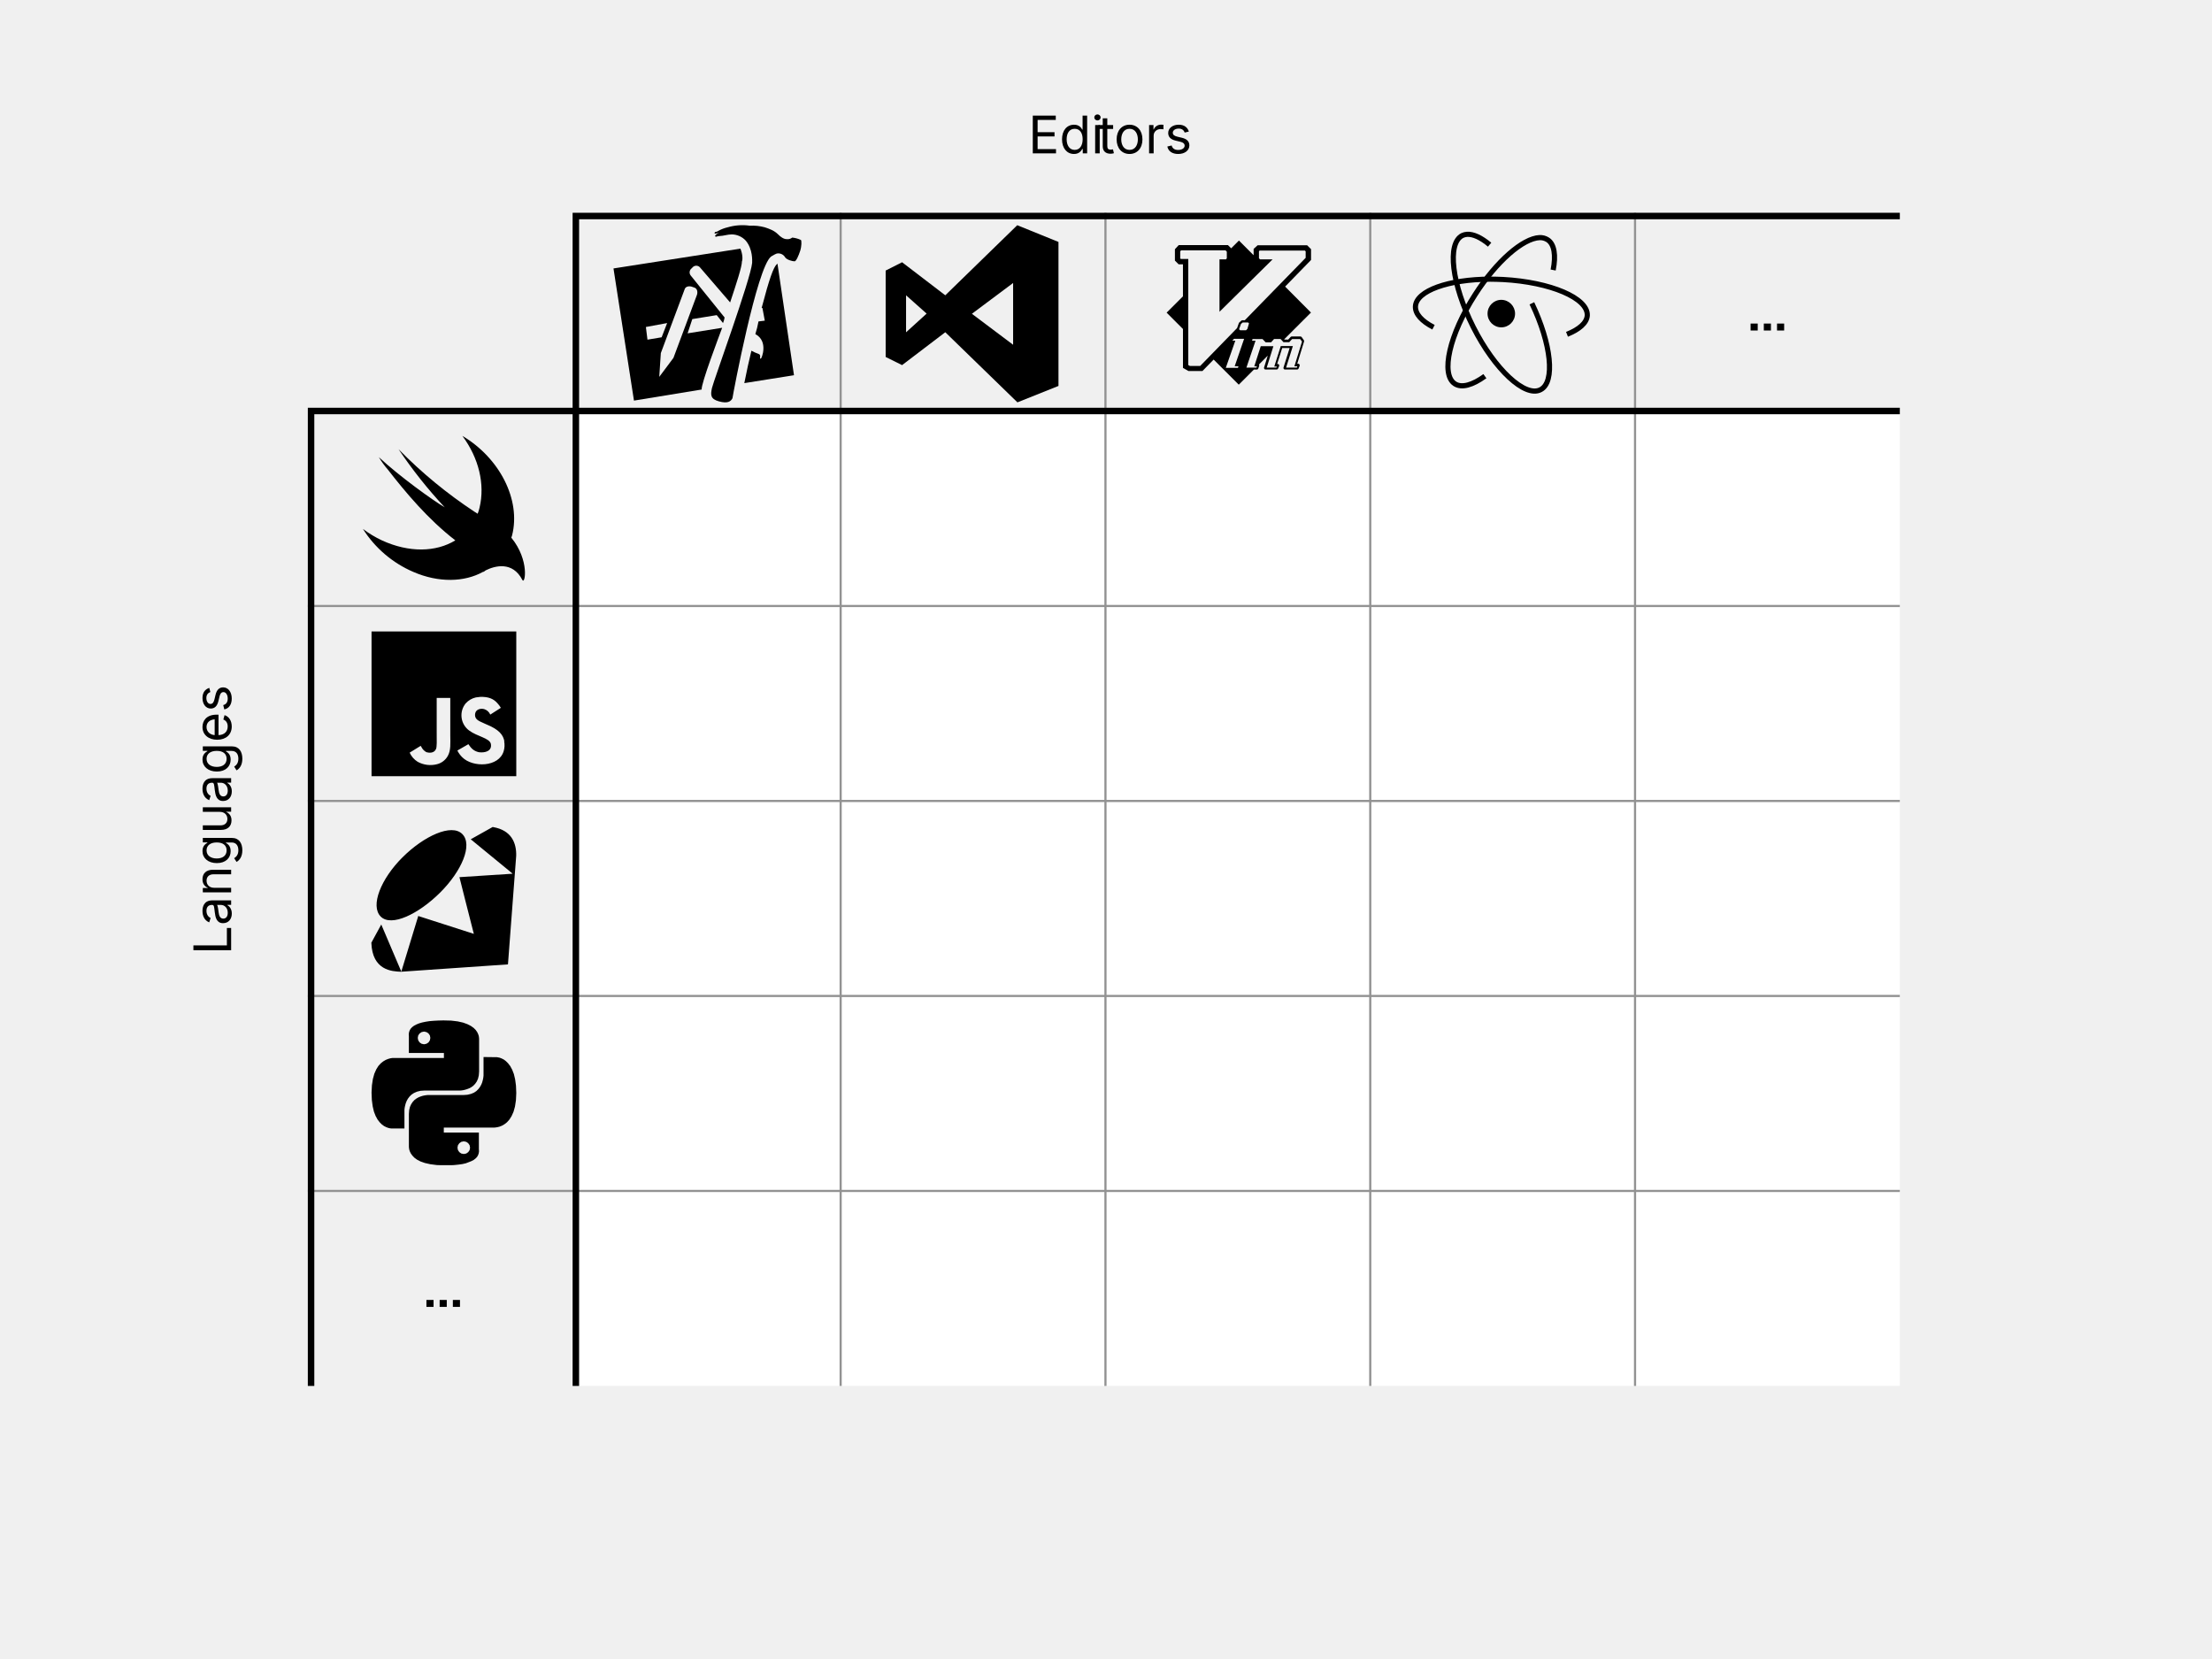
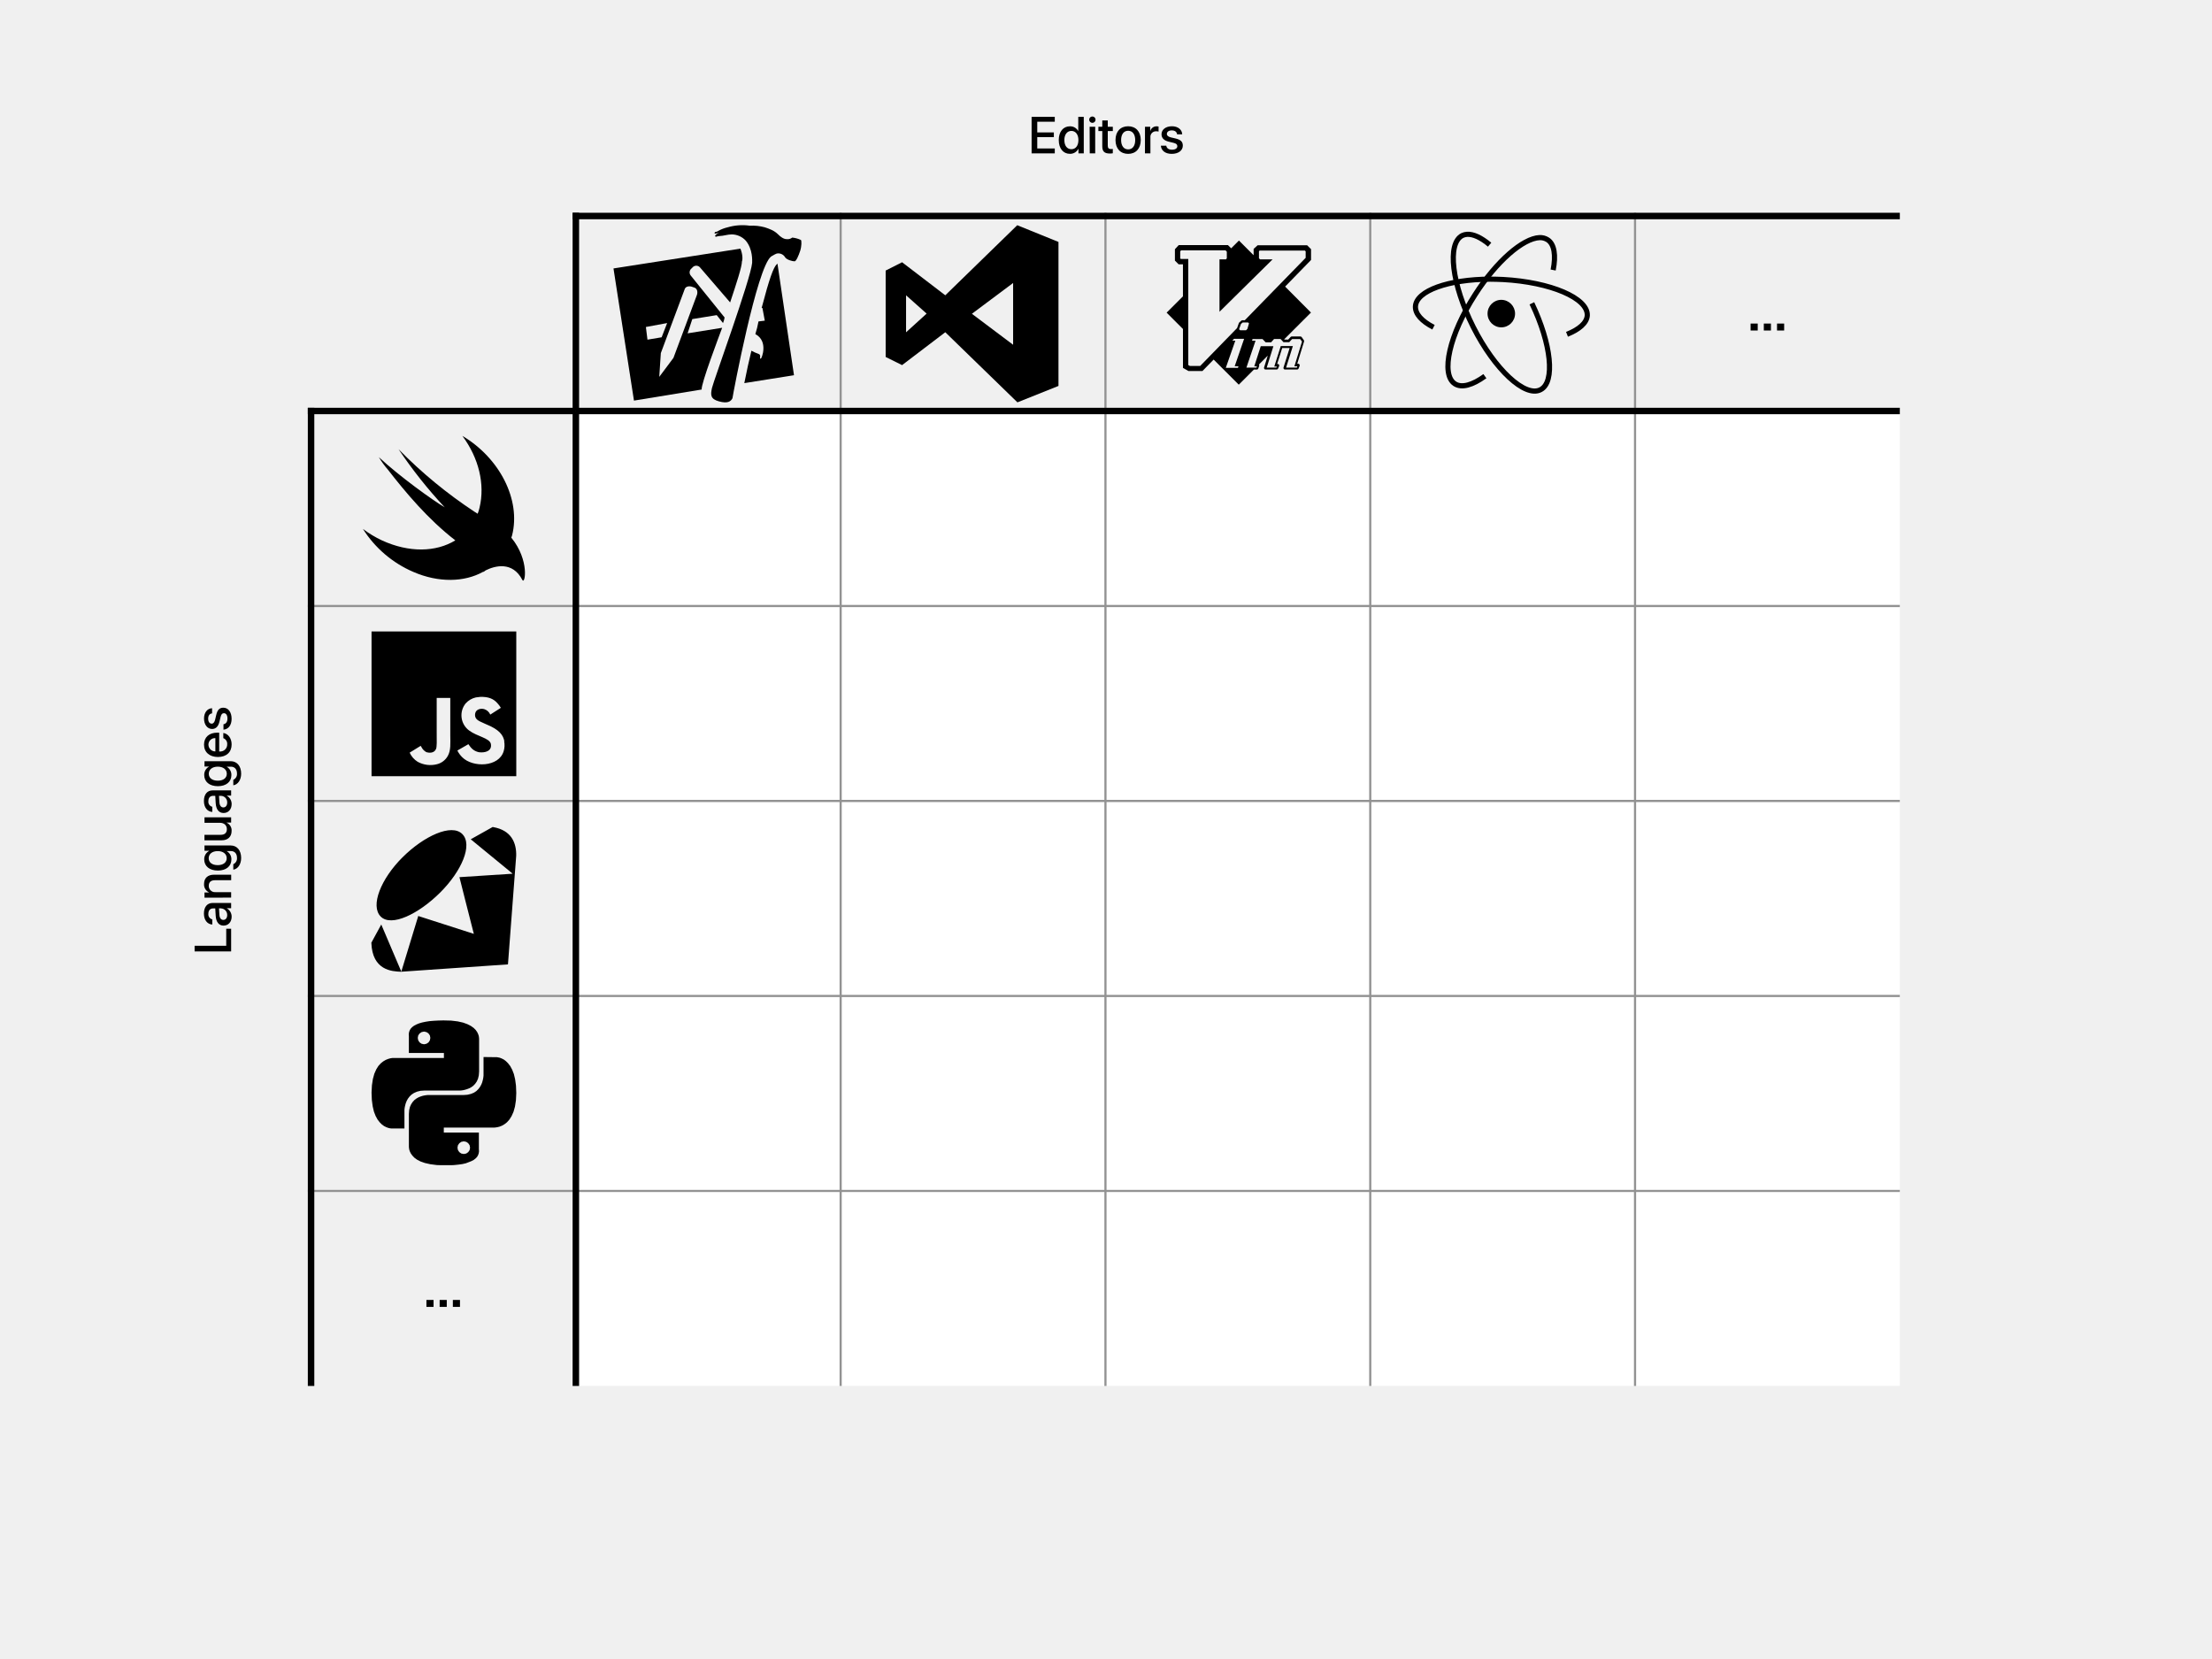
- <svg xmlns="http://www.w3.org/2000/svg" data-name="Layer 1" viewBox="0 0 1024 768" width="1024" height="768">
+ <svg xmlns="http://www.w3.org/2000/svg" id="a0ca7748-65ab-4595-9333-d1041d9bc42b" data-name="Layer 1" viewBox="0 0 1024 768">
  <defs>
-     <clipPath id="a">
-       <path fill="none" d="M879.49 188.76V98.5H265.08v1.5H144v88.76h-1.5v452.83h736.99V188.76z" />
-     </clipPath>
-     <clipPath id="b">
-       <path fill="none" d="M266.58 100h122.58v90.26H266.58z" />
-     </clipPath>
-     <clipPath id="c">
-       <path fill="none" d="M284 104.26h87v82h-87z" />
-     </clipPath>
-     <clipPath id="d">
-       <path fill="none" d="M284 104.26h87v82h-87z" />
-     </clipPath>
-     <clipPath id="e">
-       <path fill="none" d="M389.16 100h122.58v90.26H389.16z" />
-     </clipPath>
-     <clipPath id="f">
-       <path fill="none" d="M410 104.26h80v82h-80z" />
-     </clipPath>
-     <clipPath id="g">
-       <path fill="none" d="M511.75 100h122.58v90.26H511.75z" />
-     </clipPath>
-     <clipPath id="h">
-       <path fill="none" d="M540 111.26h67v67h-67z" />
-     </clipPath>
-     <clipPath id="i">
-       <path fill="none" d="M634.33 100h122.58v90.26H634.33z" />
-     </clipPath>
-     <clipPath id="j">
-       <path fill="none" d="M654 107.26h82v75h-82z" />
-     </clipPath>
-     <clipPath id="k">
-       <path fill="none" d="M144 190.26h122.58v90.26H144z" />
-     </clipPath>
-     <clipPath id="l">
-       <path fill="none" d="M168 201.79h75v67h-75z" />
-     </clipPath>
-     <clipPath id="m">
-       <path fill="none" d="M168 201.79h75v67h-75z" />
-     </clipPath>
-     <clipPath id="n">
-       <path fill="none" d="M0 0h1024v768H0z" />
-     </clipPath>
-     <clipPath id="o">
-       <path fill="none" d="M144 280.53h122.58v90.26H144z" />
-     </clipPath>
-     <clipPath id="p">
-       <path fill="none" d="M172 292.32h67v67h-67z" />
-     </clipPath>
-     <clipPath id="q">
-       <path fill="none" d="M144 370.79h122.58v90.26H144z" />
-     </clipPath>
-     <clipPath id="r">
-       <path fill="none" d="M172 382.85h67v67h-67z" />
-     </clipPath>
-     <clipPath id="s">
-       <path fill="none" d="M144 461.06h122.58v90.26H144z" />
-     </clipPath>
-     <clipPath id="t">
-       <path fill="none" d="M172 472.38h67v67h-67z" />
-     </clipPath>
-     <clipPath id="u">
-       <path fill="none" d="M757.41 101.5h122.08v87.26H757.41z" />
-     </clipPath>
-     <clipPath id="v">
-       <path fill="none" d="M145.5 551.82h119.58v89.76H145.5z" />
+     <clipPath id="eeb32e27-fe86-4a51-a32f-608553994a08">
+       <polygon points="879.49 188.76 879.49 98.5 265.08 98.5 265.08 100 144 100 144 188.76 142.5 188.76 142.5 641.59 879.49 641.59 879.49 188.76" style="fill:none" />
+     </clipPath>
+     <clipPath id="387f6457-d09d-47a6-9645-5dc15a1e68fd">
+       <rect x="266.58" y="100" width="122.58" height="90.26" style="fill:none" />
+     </clipPath>
+     <clipPath id="ca38b4db-fb15-4cf3-84e4-2b9742c94271">
+       <rect x="284" y="104.26" width="87" height="82" style="fill:none" />
+     </clipPath>
+     <clipPath id="d5d38844-7c0f-44cd-96f2-b4471b23dadd">
+       <rect x="284" y="104.26" width="87" height="82" style="fill:none" />
+     </clipPath>
+     <clipPath id="a3cde3ec-6f3a-4328-854a-59af21a136ad">
+       <rect x="389.16" y="100" width="122.58" height="90.26" style="fill:none" />
+     </clipPath>
+     <clipPath id="37b5d1c2-3fa7-41c4-994d-ae77ea4f1df7">
+       <rect x="410" y="104.26" width="80" height="82" style="fill:none" />
+     </clipPath>
+     <clipPath id="ae8e312e-5ccc-447b-800f-5101fc6899fd">
+       <rect x="511.75" y="100" width="122.58" height="90.26" style="fill:none" />
+     </clipPath>
+     <clipPath id="5ecf4c34-864a-44c7-b999-79a79959855f">
+       <rect x="540" y="111.26" width="67" height="67" style="fill:none" />
+     </clipPath>
+     <clipPath id="75a2a886-68bf-4f08-92b3-25bf796d926f">
+       <rect x="634.33" y="100" width="122.58" height="90.26" style="fill:none" />
+     </clipPath>
+     <clipPath id="dcec91d6-1055-4de7-8ad5-02df7313454b">
+       <rect x="654" y="107.26" width="82" height="75" style="fill:none" />
+     </clipPath>
+     <clipPath id="75a02128-125a-46ab-85da-385035ea8165">
+       <rect x="144" y="190.26" width="122.58" height="90.26" style="fill:none" />
+     </clipPath>
+     <clipPath id="c5e18cbc-295d-4a6d-a194-62723da7a990">
+       <rect x="168" y="201.79" width="75" height="67" style="fill:none" />
+     </clipPath>
+     <clipPath id="2c77f874-f536-4a98-9120-95eacca431aa">
+       <rect x="168" y="201.79" width="75" height="67" style="fill:none" />
+     </clipPath>
+     <clipPath id="f0828738-c2f6-44fd-9ae9-84de819c1083">
+       <rect width="1024" height="768" style="fill:none" />
+     </clipPath>
+     <clipPath id="09ef82b2-bc86-4275-a424-7dc2391fa553">
+       <rect x="144" y="280.53" width="122.58" height="90.26" style="fill:none" />
+     </clipPath>
+     <clipPath id="2f95c291-004e-40cc-bd87-1e57515cc431">
+       <rect x="172" y="292.32" width="67" height="67" style="fill:none" />
+     </clipPath>
+     <clipPath id="dc6fac7d-bccc-4471-a943-148ccbf743d2">
+       <rect x="144" y="370.79" width="122.58" height="90.26" style="fill:none" />
+     </clipPath>
+     <clipPath id="b31612eb-8786-47ad-a65f-de6af30d5cf7">
+       <rect x="172" y="382.85" width="67" height="67" style="fill:none" />
+     </clipPath>
+     <clipPath id="36e9c847-82e7-42c3-ad40-64c8a16e0905">
+       <rect x="144" y="461.06" width="122.58" height="90.26" style="fill:none" />
+     </clipPath>
+     <clipPath id="7db2485c-1e98-4def-8d36-4321704a282d">
+       <rect x="172" y="472.38" width="67" height="67" style="fill:none" />
+     </clipPath>
+     <clipPath id="ab9bd594-59c8-4fcb-8528-285daacadf39">
+       <rect x="757.41" y="101.5" width="122.08" height="87.26" style="fill:none" />
+     </clipPath>
+     <clipPath id="48a50826-4028-44f9-9e1d-b93b646b846b">
+       <rect x="145.5" y="551.82" width="119.58" height="89.76" style="fill:none" />
    </clipPath>
  </defs>
-   <g clip-path="url(#d)">
-     <path d="M356.91 118.77c1.46-.73 2.19-1.46 3.28-1.46a3.62 3.62 0 0 1 3.28 1.83c.73 1.1 3.28 1.83 4.37 1.83.73 0 1.83-2.57 2.56-4.76s.73-4.77.36-5.13a12.73 12.73 0 0 0-4-1.1 3.49 3.49 0 0 1-2.55.73c-1.46 0-2.92-1.1-4-2.2-1.82-1.83-4-2.56-6.2-3.29a22.11 22.11 0 0 0-6.92-.74 24.25 24.25 0 0 0-10.21.74 17.52 17.52 0 0 0-4 1.46 3.83 3.83 0 0 1-1.82.73c-.37.37-.37.74 0 .74a15.72 15.72 0 0 0 1.82-.37s-1.82.73-1.82 1.47a.35.35 0 0 0 .36.36 7.45 7.45 0 0 1 1.82-.36c1.46 0 3.65-.74 5.47-.74a8.9 8.9 0 0 1 6.56 2.93c3.28 4 2.92 9.16 2.92 10.26-.73 7.7-17.86 54.59-18.59 57.89s-.73 5.13 3.28 6.23 5.47 0 6.2-1.47c.36-2.56 11.3-60.45 17.86-65.58" />
-     <path d="M342.69 115.11L284 124.27l9.48 61.18 31.35-5.13c-.37-2.56 8-24.54 9.48-28.58l-16 2.57 2.18-6.6 11.3-1.83 2.92 3.67a11.51 11.51 0 0 0 .73-2.57l-15.67-19.42a2.32 2.32 0 0 1 .36-3.29l.73-.74a2.3 2.3 0 0 1 3.28.37L338 140c2.92-8.79 5.47-16.49 5.47-19.05.37-.73.37-3.3-.73-5.86M299 151.38l9.84-1.83-2.55 6.59-6.56 1.1zm21.14-18.69l1.09.37c1.46.37 1.83 1.83 1.46 3.3l-10.93 29.31-6.57 8.79.73-11 10.94-29.31c.36-1.47 1.82-1.83 3.28-1.47m39.37-10.26c-1.46 1.47-3.28 6.23-6.93 20.16h.37l1.09 5.86-2.91.36a46.38 46.38 0 0 1-1.46 5.87c6.2 3.29 2.91 11.35 2.55 11.35s-.37 0-.37-.36.37-1.47-.72-1.84a21.22 21.22 0 0 1-3.28-1.46c-1.1 4.4-2.19 9.52-3.29 15l23-3.66-7.65-51.66z" />
-   </g>
-   <g clip-path="url(#f)">
-     <path d="M419.44 136.7l9.52 8.48-9.52 8.65zm30.48 8.56L469 131v28.6zm21-41L437.6 136.7l-20-15.3-7.6 3.85v40l7.6 3.77 20-15.22 33.4 32.46 19-7.6V112z" />
-   </g>
-   <g clip-path="url(#h)">
-     <path d="M607 144.73h-.08l-12-12.06 12-12.32v-5l-1.81-1.81h-22.92l-1.85 1.69v2.92l-6.8-6.8v-.08.08l-3.6 3.6-1.5-1.5h-22.76l-1.78 1.93v5.26l1.72 1.72h2v14.83l-7.56 7.55H540h.07l7.56 7.56v18l2.53 1.46h6.49l5.18-5.31 11.63 11.63v.07-.07l7-7h1.35a.74.74 0 0 0 .7-.5l.41-1.19a.73.73 0 0 0-.11-.66l4.08-4.09-1.71 5.48a.75.75 0 0 0 .5.93.83.83 0 0 0 .22 0h5.09a.74.74 0 0 0 .68-.45l.46-1.1a.75.75 0 0 0-.42-1 .76.76 0 0 0-.27 0h-.21l2.34-7.38h3.44l-2.83 9a.75.75 0 0 0 .49.93.78.78 0 0 0 .22 0h5.59a.73.73 0 0 0 .69-.48l.46-1.19a.74.74 0 0 0-.44-.95.8.8 0 0 0-.26-.05h-.4l3.15-10.25a.72.72 0 0 0-.1-.67l-1-1.41a.73.73 0 0 0-.58-.29h-4a.7.7 0 0 0-.53.23l-1.12 1.22h-1.74l-.12-.13 12.41-12.41h.1zm-39.54 25.55l4.41-12.59h-1.4l.83-.85h4.64l-4.37 12.72h1.74l-.22.72zm10.32-21l.42.42-.75 2.57-.63.63h-2.71l-.5-.5.87-2.44.8-.68zm-22.18 20.13h-4.78l-.73-.42v-49.1h-3.45l-.28-.28v-3.28l.4-.43h20.58l.59.6v3.09l-.39.48h-3v24.26l24.58-24.26h-5.82l-.49-.52v-3.25l.34-.31h20.91l.37.37v3l-28.19 28.9H575a.71.71 0 0 0-.34.16l-.95.83a.9.9 0 0 0-.21.31l-.82 2.32zm41.23-11l1.33-1.45h3.72l.86 1.16-3.53 11.46h1.38l-.22.59h-5l3.13-9.95h-5.6l-3 9.46h1.18l-.2.49h-4.48l3.09-9.9h-5.85l-3 9.32h1.21l-.2.58H577l4.23-12.45h-1.63l.25-.76h4.61l1.45 1.51h2.53l1.37-1.55h3l1.36 1.49z" />
-   </g>
-   <g clip-path="url(#j)">
-     <path d="M719 125c1.35-6.78.56-12-2.55-14a6.38 6.38 0 0 0-3.74-1c-7.64.32-19.9 10.85-29.85 26.41-11.86 18.43-16.08 36.86-9.39 41.25 3.18 2.07 8.2.63 13.93-3.52" fill="none" stroke="#000" stroke-miterlimit="10" stroke-width="2.391" />
-     <path d="M725.41 154.76c5.65-2.24 9.15-5.27 9.39-8.7.4-8.06-17-15.48-39-16.67-2-.08-4.06-.16-6-.16-19.19.08-34.15 5.34-34.55 12.6-.16 3.51 2.95 6.86 8.36 9.66" fill="none" stroke="#000" stroke-miterlimit="10" stroke-width="2.391" />
-     <path d="M689.59 113.27c-3.9-3.27-7.57-5-10.51-4.79a6.08 6.08 0 0 0-2.15.56c-7.16 3.67-4.85 22.66 5.09 42.37s24 32.71 31.13 29c6.92-3.51 5-21.22-4-40" fill="none" stroke="#000" stroke-miterlimit="10" stroke-width="2.391" />
-     <path d="M701.37 145.18a6.37 6.37 0 1 1-6.37-6.38 6.4 6.4 0 0 1 6.37 6.38" />
-   </g>
-   <g clip-path="url(#m)">
-     <path d="M236.7 248.93c.17-.35.17-.7.35-1.05 4.21-16.54-5.79-35.89-23-46.09C221.63 212 224.6 224.13 222 235a17.63 17.63 0 0 1-.88 2.82 15.65 15.65 0 0 1-1.4-.88 214.09 214.09 0 0 1-35.22-29 212.29 212.29 0 0 0 21.37 26.91c-5.43-3.17-20.85-14.25-30.49-23.22a40 40 0 0 0 4.21 5.81c8.06 10.37 18.58 23 31.19 32.71-8.93 5.46-21.38 5.8-34 0a50.23 50.23 0 0 1-8.76-5.28 51.79 51.79 0 0 0 23.31 19.88c11.74 5.1 23.66 4.75 32.24 0h.18a3.77 3.77 0 0 0 1.05-.7c4.21-2.11 12.45-4.4 17 4.4 1.23 2.46 3.51-9-5.08-19.53z" />
-   </g>
-   <g clip-path="url(#n)" fill="#fff">
-     <path d="M266.58 190.26h122.58v90.26H266.58zM389.16 190.26h122.58v90.26H389.16zM511.75 190.26h122.58v90.26H511.75zM634.33 190.26h122.58v90.26H634.33z" />
-     <path d="M756.91 190.26h122.58v90.26H756.91z" />
-   </g>
-   <g clip-path="url(#p)">
-     <path d="M172 292.32h67v67h-67zm61.51 51c-.48-3.06-2.48-5.62-8.38-8-2.06-1-4.34-1.63-5-3.18a3.28 3.28 0 0 1-.12-2c.41-1.8 2.55-2.34 4.22-1.84a4.52 4.52 0 0 1 2.73 2.51c2.88-1.89 2.88-1.89 4.9-3.14a11.83 11.83 0 0 0-1.64-2.18c-1.76-2-4.1-3-7.91-2.88l-2 .24a9 9 0 0 0-4.77 2.81 8.74 8.74 0 0 0 1.59 12.48c3.81 2.85 9.38 3.47 10.09 6.16.67 3.26-2.43 4.31-5.49 3.93-2.26-.5-3.52-1.63-4.9-3.73l-5.1 2.94a11.35 11.35 0 0 0 2.25 3.1c4.86 4.9 17 4.65 19.19-2.81a9.48 9.48 0 0 0 .21-4.61zm-25.08-20.22h-6.27v16.2c0 3.44.18 6.6-.38 7.57-.92 1.93-3.3 1.68-4.37 1.34a5.37 5.37 0 0 1-2.32-2.39c-.18-.29-.31-.54-.36-.54l-5.09 3.14a9.79 9.79 0 0 0 3.7 4.23 12.21 12.21 0 0 0 8.95 1.13 7.89 7.89 0 0 0 5.06-3.93c1.42-2.6 1.12-5.79 1.1-9.35v-17.25z" />
-   </g>
-   <g clip-path="url(#n)" fill="#fff">
-     <path d="M266.58 280.53h122.58v90.26H266.58zM389.16 280.53h122.58v90.26H389.16zM511.75 280.53h122.58v90.26H511.75zM634.33 280.53h122.58v90.26H634.33z" />
-     <path d="M756.91 280.53h122.58v90.26H756.91z" />
-   </g>
-   <g clip-path="url(#r)">
-     <path d="M228.27 382.88c8.47 1.47 10.87 7.3 10.69 13.4v-.09l-3.81 50.25-49.54 3.41c-4.12-.17-13.28-.56-13.7-13.45l4.59-8.42 7.87 18.49 1.41 3.3 7.83-25.68h-.09v-.08l25.83 8.3-3.89-15.25-2.77-11 24.63-1.59-1.72-1.44-17.68-14.5 10.22-5.73zM172 436.26zm14.32-39.36c9.94-9.93 22.77-15.79 27.7-10.79s-.29 17.15-10.25 27.07-22.62 16.1-27.54 11.11.12-17.46 10.08-27.39z" />
-   </g>
-   <g clip-path="url(#n)" fill="#fff">
-     <path d="M266.58 370.79h122.58v90.26H266.58zM389.16 370.79h122.58v90.26H389.16zM511.75 370.79h122.58v90.26H511.75zM634.33 370.79h122.58v90.26H634.33z" />
-     <path d="M756.91 370.79h122.58v90.26H756.91z" />
-   </g>
-   <g clip-path="url(#t)">
-     <path d="M195.16 483.18l-.91-.61-.64-.95-.22-1.15.22-1.14.64-.92.91-.62 1.15-.25 1.13.25.92.62.64.92.22 1.14-.22 1.15-.64.95-.92.61-1.13.25zm10.09-10.8l-2.33.06-2.14.11-2 .17-1.78.28-1.61.34-1.42.42-1.22.5-1.06.56-.86.64-.69.72-.48.79-.3.86-.14.95.06 1v7.68h16.22v2.32H181.61l-.89.14-1 .28-1.11.44-1.17.68-1.16.92-1.11 1.22-1 1.6-.88 2-.67 2.43-.44 2.9-.18 3.41.14 3.43.39 2.93.58 2.46.78 2 .89 1.64 1 1.29 1 1 1 .73 1 .5.89.34.78.19.58.08h6.2v-8.54l.05-.59.11-.75.2-.89.28-1 .41-1 .56-1 .75-1 .91-.89 1.14-.75 1.39-.61 1.64-.4 1.92-.13h16.58l.58-.06.72-.11.84-.2.92-.28 1-.39 1-.53.92-.7.83-.86.73-1.06.58-1.29.36-1.53.14-1.76V480.84l-.05-.56-.11-.73-.28-.83-.44-.93-.7-1-.94-.94-1.25-.89-1.64-.84-2-.73-2.5-.56-3-.36z" />
-     <path d="M213.55 534l-.91-.64-.64-.92-.22-1.15.22-1.14.64-.92.91-.64 1.15-.23 1.14.23.91.64.64.92.22 1.14-.22 1.15-.64.92-.91.64-1.14.22zm10.29-44.67v8.55l-.06.58-.11.79-.2.89-.28 1-.41 1-.56 1-.75 1-.91.9-1.14.78-1.39.58-1.64.39-1.92.14h-16.58l-.59.06-.72.11-.83.17-.91.28-1 .39-1 .56-.92.67-.83.89-.72 1.06-.59 1.28-.36 1.51-.13 1.79v15.27l.06.55.11.7.28.84.45.92.69.95.94 1 1.25.92 1.64.84 2 .7 2.5.56 3 .39 3.53.11h2.34l2.13-.11 2-.2 1.78-.25 1.62-.36L217 538l1.22-.48 1.06-.55.86-.67.69-.7.47-.81.31-.87.14-.94-.06-1v-7.7h-16.24V522h23.27l.67-.06.89-.14 1-.25 1.11-.45 1.16-.67 1.17-.92 1.12-1.26 1-1.59.89-2 .67-2.4.44-2.91.16-3.35-.14-3.43-.39-2.9-.58-2.46-.78-2-.89-1.65-1-1.31-1-1-1-.76-1-.5-.89-.34-.78-.16-.58-.09h-.39z" />
-   </g>
-   <g clip-path="url(#n)" fill="#fff">
-     <path d="M266.58 461.06h122.58v90.26H266.58zM389.16 461.06h122.58v90.26H389.16zM511.75 461.06h122.58v90.26H511.75zM634.33 461.06h122.58v90.26H634.33z" />
-     <path d="M756.91 461.06h122.58v90.26H756.91zM266.58 551.32h122.58v90.26H266.58zM389.16 551.32h122.58v90.26H389.16zM511.75 551.32h122.58v90.26H511.75zM634.33 551.32h122.58v90.26H634.33z" />
-     <path d="M756.91 551.32h122.58v90.26H756.91z" />
-   </g>
-   <g clip-path="url(#u)">
-     <text transform="translate(809 153)" font-size="22" font-family="HelveticaNeue-Bold, Helvetica Neue" font-weight="700">...</text>
-   </g>
-   <g clip-path="url(#v)">
-     <text transform="translate(196 605)" font-size="22" font-family="HelveticaNeue-Bold, Helvetica Neue" font-weight="700">...</text>
-   </g>
-   <g clip-path="url(#n)" fill="none">
-     <path stroke="#929292" d="M389.16 98.5v452.82M389.16 551.32v90.27M511.75 98.5v452.82M511.75 551.32v90.27M634.33 98.5v452.82M634.33 551.32v90.27M756.91 98.5v452.82M756.91 551.32v90.27M142.5 280.53h124.08M266.58 280.53h612.91M142.5 370.79h124.08M266.58 370.79h612.91M142.5 461.06h124.08M266.58 461.06h612.91M142.5 551.32h736.99" />
-     <path stroke="#000" stroke-width="3" d="M266.58 98.5v91.76M266.58 190.26v361.06M266.58 551.32v90.27M142.5 190.26h124.08M266.58 190.26h612.91M144 188.76v452.83M265.08 100h614.41" />
-   </g>
-   <text transform="translate(476 71)" font-size="24" font-family="SFProDisplay-Medium, SF Pro Display">Edi<tspan x="32.29" y="0" letter-spacing="-.012em">t</tspan>
-     <tspan x="39.7" y="0">ors</tspan>
-   </text>
-   <text transform="rotate(-90 274.5 167.5)" font-size="24" font-family="SFProDisplay-Medium, SF Pro Display">Languages</text>
+   <g style="clip-path:url(#eeb32e27-fe86-4a51-a32f-608553994a08)">
+     <g style="clip-path:url(#387f6457-d09d-47a6-9645-5dc15a1e68fd)">
+       <g style="clip-path:url(#ca38b4db-fb15-4cf3-84e4-2b9742c94271)">
+         <g style="clip-path:url(#d5d38844-7c0f-44cd-96f2-b4471b23dadd)">
+           <path d="M356.91,118.77c1.46-.73,2.19-1.46,3.28-1.46a3.62,3.62,0,0,1,3.28,1.83c.73,1.1,3.28,1.83,4.37,1.83.73,0,1.83-2.57,2.56-4.76s.73-4.77.36-5.13a12.73,12.73,0,0,0-4-1.1,3.49,3.49,0,0,1-2.55.73c-1.46,0-2.92-1.1-4-2.2-1.82-1.83-4-2.56-6.2-3.29a22.11,22.11,0,0,0-6.92-.74,24.25,24.25,0,0,0-10.21.74,17.52,17.52,0,0,0-4,1.46,3.83,3.83,0,0,1-1.82.73c-.37.37-.37.74,0,.74a15.72,15.72,0,0,0,1.82-.37s-1.82.73-1.82,1.47a.35.35,0,0,0,.36.36,7.45,7.45,0,0,1,1.82-.36c1.46,0,3.65-.74,5.47-.74a8.9,8.9,0,0,1,6.56,2.93c3.28,4,2.92,9.16,2.92,10.26-.73,7.7-17.86,54.59-18.59,57.89s-.73,5.13,3.28,6.23,5.47,0,6.2-1.47c.36-2.56,11.3-60.45,17.86-65.58" />
+           <path d="M342.69,115.11,284,124.27l9.48,61.18,31.35-5.13c-.37-2.56,8-24.54,9.48-28.58l-16,2.57,2.18-6.6,11.3-1.83,2.92,3.67a11.51,11.51,0,0,0,.73-2.57l-15.67-19.42a2.32,2.32,0,0,1,.36-3.29l.73-.74a2.3,2.3,0,0,1,3.28.37L338,140c2.92-8.79,5.47-16.49,5.47-19.05.37-.73.37-3.3-.73-5.86M299,151.38l9.84-1.83-2.55,6.59-6.56,1.1Zm21.14-18.69,1.09.37c1.46.37,1.83,1.83,1.46,3.3l-10.93,29.31-6.57,8.79.73-11,10.94-29.31c.36-1.47,1.82-1.83,3.28-1.47m39.37-10.26c-1.46,1.47-3.28,6.23-6.93,20.16h.37l1.09,5.86-2.91.36a46.38,46.38,0,0,1-1.46,5.87c6.2,3.29,2.91,11.35,2.55,11.35s-.37,0-.37-.36.37-1.47-.72-1.84a21.22,21.22,0,0,1-3.28-1.46c-1.1,4.4-2.19,9.52-3.29,15l23-3.66-7.65-51.66Z" />
+         </g>
+       </g>
+     </g>
+   </g>
+   <g style="clip-path:url(#eeb32e27-fe86-4a51-a32f-608553994a08)">
+     <g style="clip-path:url(#a3cde3ec-6f3a-4328-854a-59af21a136ad)">
+       <g style="clip-path:url(#37b5d1c2-3fa7-41c4-994d-ae77ea4f1df7)">
+         <path d="M419.44,136.7l9.52,8.48-9.52,8.65Zm30.48,8.56L469,131V159.6Zm21-41L437.6,136.7l-20-15.3-7.6,3.85v40l7.6,3.77,20-15.22L471,186.26l19-7.6V112Z" />
+       </g>
+     </g>
+   </g>
+   <g style="clip-path:url(#eeb32e27-fe86-4a51-a32f-608553994a08)">
+     <g style="clip-path:url(#ae8e312e-5ccc-447b-800f-5101fc6899fd)">
+       <g style="clip-path:url(#5ecf4c34-864a-44c7-b999-79a79959855f)">
+         <g style="clip-path:url(#5ecf4c34-864a-44c7-b999-79a79959855f)">
+           <path d="M607,144.73h-.08l-12-12.06,12-12.32v-5l-1.81-1.81H582.19l-1.85,1.69v2.92l-6.8-6.8v-.08l0,0,0,0v.08l-3.6,3.6-1.5-1.5H545.68l-1.78,1.93v5.26l1.72,1.72h2v14.83l-7.56,7.55H540l0,0,0,0h.07l7.56,7.56v18l2.53,1.46h6.49l5.18-5.31,11.63,11.63v.07l0,0,0,0v-.07l7-7h1.35a.74.74,0,0,0,.7-.5l.41-1.19a.73.73,0,0,0-.11-.66l4.08-4.09-1.71,5.48a.75.75,0,0,0,.5.93.83.83,0,0,0,.22,0h5.09a.74.74,0,0,0,.68-.45l.46-1.1a.75.75,0,0,0-.42-1,.76.76,0,0,0-.27,0h-.21l2.34-7.38h3.44l-2.83,9a.75.75,0,0,0,.49.93.78.78,0,0,0,.22,0h5.59a.73.73,0,0,0,.69-.48l.46-1.19a.74.74,0,0,0-.44-.95.8.8,0,0,0-.26-.05h-.4l3.15-10.25a.72.72,0,0,0-.1-.67l-1-1.41h0a.73.73,0,0,0-.58-.29h-4a.7.7,0,0,0-.53.23l-1.12,1.22h-1.74l-.12-.13,12.41-12.41H607l0,0Zm-39.54,25.55,4.41-12.59h-1.4l.83-.85h4.64l-4.37,12.72h1.74l-.22.72Zm10.32-21,.42.42-.75,2.57-.63.63h-2.71l-.5-.5.87-2.44.8-.68ZM555.6,169.41h-4.78l-.73-.42v-49.1h-3.45l-.28-.28v-3.28l.4-.43h20.58l.59.6v3.09l-.39.48h-3v24.26l24.58-24.26h-5.82l-.49-.52V116.3l.34-.31h20.91l.37.37v3l-28.19,28.9H575a.71.71,0,0,0-.34.16l-.95.83h0a.9.9,0,0,0-.21.31l-.82,2.32Zm41.23-11,1.33-1.45h3.72l.86,1.16-3.53,11.46h1.38l-.22.59h-5l3.13-9.95H592.9l-3,9.46h1.18l-.2.49h-4.48l3.09-9.9h-5.85l-3,9.32h1.21l-.2.58H577l4.23-12.45h-1.63l.25-.76h4.61l1.45,1.51h2.53l1.37-1.55h3l1.36,1.49Z" />
+         </g>
+       </g>
+     </g>
+   </g>
+   <g style="clip-path:url(#eeb32e27-fe86-4a51-a32f-608553994a08)">
+     <g style="clip-path:url(#75a2a886-68bf-4f08-92b3-25bf796d926f)">
+       <g style="clip-path:url(#dcec91d6-1055-4de7-8ad5-02df7313454b)">
+         <g style="clip-path:url(#dcec91d6-1055-4de7-8ad5-02df7313454b)">
+           <path d="M719,125c1.35-6.78.56-12-2.55-14a6.38,6.38,0,0,0-3.74-1c-7.64.32-19.9,10.85-29.85,26.41-11.86,18.43-16.08,36.86-9.39,41.25,3.18,2.07,8.2.63,13.93-3.52" style="fill:none;stroke:#000;stroke-miterlimit:10;stroke-width:2.391px" />
+           <path d="M725.41,154.76c5.65-2.24,9.15-5.27,9.39-8.7.4-8.06-17-15.48-39-16.67-2-.08-4.06-.16-6-.16-19.19.08-34.15,5.34-34.55,12.6-.16,3.51,2.95,6.86,8.36,9.66" style="fill:none;stroke:#000;stroke-miterlimit:10;stroke-width:2.391px" />
+           <path d="M689.59,113.27c-3.9-3.27-7.57-5-10.51-4.79a6.08,6.08,0,0,0-2.15.56c-7.16,3.67-4.85,22.66,5.09,42.37s24,32.71,31.13,29c6.92-3.51,5-21.22-4-40" style="fill:none;stroke:#000;stroke-miterlimit:10;stroke-width:2.391px" />
+           <path d="M701.37,145.18A6.37,6.37,0,1,1,695,138.8a6.4,6.4,0,0,1,6.37,6.38" />
+         </g>
+       </g>
+     </g>
+   </g>
+   <g style="clip-path:url(#eeb32e27-fe86-4a51-a32f-608553994a08)">
+     <g style="clip-path:url(#75a02128-125a-46ab-85da-385035ea8165)">
+       <g style="clip-path:url(#c5e18cbc-295d-4a6d-a194-62723da7a990)">
+         <g style="clip-path:url(#2c77f874-f536-4a98-9120-95eacca431aa)">
+           <path d="M236.7,248.93c.17-.35.17-.7.35-1.05,4.21-16.54-5.79-35.89-23-46.09C221.63,212,224.6,224.13,222,235a17.63,17.63,0,0,1-.88,2.82,15.65,15.65,0,0,1-1.4-.88,214.09,214.09,0,0,1-35.22-29,212.29,212.29,0,0,0,21.37,26.91c-5.43-3.17-20.85-14.25-30.49-23.22a40,40,0,0,0,4.21,5.81c8.06,10.37,18.58,23,31.19,32.71-8.93,5.46-21.38,5.8-34,0a50.23,50.23,0,0,1-8.76-5.28,51.79,51.79,0,0,0,23.31,19.88c11.74,5.1,23.66,4.75,32.24,0h.18a3.77,3.77,0,0,0,1.05-.7c4.21-2.11,12.45-4.4,17,4.4,1.23,2.46,3.51-9-5.08-19.53Z" />
+         </g>
+       </g>
+     </g>
+   </g>
+   <g style="clip-path:url(#eeb32e27-fe86-4a51-a32f-608553994a08)">
+     <g style="clip-path:url(#f0828738-c2f6-44fd-9ae9-84de819c1083)">
+       <rect x="266.58" y="190.26" width="122.58" height="90.26" style="fill:#fff" />
+       <rect x="389.16" y="190.26" width="122.58" height="90.26" style="fill:#fff" />
+       <rect x="511.75" y="190.26" width="122.58" height="90.26" style="fill:#fff" />
+       <rect x="634.33" y="190.26" width="122.58" height="90.26" style="fill:#fff" />
+       <rect x="756.91" y="190.26" width="122.58" height="90.26" style="fill:#fff" />
+     </g>
+   </g>
+   <g style="clip-path:url(#eeb32e27-fe86-4a51-a32f-608553994a08)">
+     <g style="clip-path:url(#09ef82b2-bc86-4275-a424-7dc2391fa553)">
+       <g style="clip-path:url(#2f95c291-004e-40cc-bd87-1e57515cc431)">
+         <g style="clip-path:url(#2f95c291-004e-40cc-bd87-1e57515cc431)">
+           <path d="M172,292.32h67v67H172Zm61.51,51c-.48-3.06-2.48-5.62-8.38-8-2.06-1-4.34-1.63-5-3.18a3.28,3.28,0,0,1-.12-2c.41-1.8,2.55-2.34,4.22-1.84a4.52,4.52,0,0,1,2.73,2.51c2.88-1.89,2.88-1.89,4.9-3.14a11.83,11.83,0,0,0-1.64-2.18c-1.76-2-4.1-3-7.91-2.88l-2,.24a9,9,0,0,0-4.77,2.81,8.74,8.74,0,0,0,1.59,12.48c3.81,2.85,9.38,3.47,10.09,6.16.67,3.26-2.43,4.31-5.49,3.93-2.26-.5-3.52-1.63-4.9-3.73l-5.1,2.94a11.35,11.35,0,0,0,2.25,3.1c4.86,4.9,17,4.65,19.19-2.81a9.48,9.48,0,0,0,.21-4.61Zm-25.08-20.22h-6.27c0,5.41,0,10.78,0,16.2,0,3.44.18,6.6-.38,7.57-.92,1.93-3.3,1.68-4.37,1.34a5.37,5.37,0,0,1-2.32-2.39c-.18-.29-.31-.54-.36-.54l-5.09,3.14a9.79,9.79,0,0,0,3.7,4.23,12.21,12.21,0,0,0,8.95,1.13,7.89,7.89,0,0,0,5.06-3.93c1.42-2.6,1.12-5.79,1.1-9.35,0-5.73,0-11.47,0-17.25Z" />
+         </g>
+       </g>
+     </g>
+   </g>
+   <g style="clip-path:url(#eeb32e27-fe86-4a51-a32f-608553994a08)">
+     <g style="clip-path:url(#f0828738-c2f6-44fd-9ae9-84de819c1083)">
+       <rect x="266.58" y="280.53" width="122.58" height="90.26" style="fill:#fff" />
+       <rect x="389.16" y="280.53" width="122.58" height="90.26" style="fill:#fff" />
+       <rect x="511.75" y="280.53" width="122.58" height="90.26" style="fill:#fff" />
+       <rect x="634.33" y="280.53" width="122.58" height="90.26" style="fill:#fff" />
+       <rect x="756.91" y="280.53" width="122.58" height="90.26" style="fill:#fff" />
+     </g>
+   </g>
+   <g style="clip-path:url(#eeb32e27-fe86-4a51-a32f-608553994a08)">
+     <g style="clip-path:url(#dc6fac7d-bccc-4471-a943-148ccbf743d2)">
+       <g style="clip-path:url(#b31612eb-8786-47ad-a65f-de6af30d5cf7)">
+         <g style="clip-path:url(#b31612eb-8786-47ad-a65f-de6af30d5cf7)">
+           <path d="M228.27,382.88c8.47,1.47,10.87,7.3,10.69,13.4l0-.09-3.81,50.25-49.54,3.41h0c-4.12-.17-13.28-.56-13.7-13.45l4.59-8.42,7.87,18.49,1.41,3.3,7.83-25.68h-.09l0-.08,25.83,8.3-3.89-15.25-2.77-11,24.63-1.59-1.72-1.44-17.68-14.5,10.22-5.73ZM172,436.26v0Zm14.32-39.36c9.94-9.93,22.77-15.79,27.7-10.79s-.29,17.15-10.25,27.07-22.62,16.1-27.54,11.11.12-17.46,10.08-27.39Z" />
+         </g>
+       </g>
+     </g>
+   </g>
+   <g style="clip-path:url(#eeb32e27-fe86-4a51-a32f-608553994a08)">
+     <g style="clip-path:url(#f0828738-c2f6-44fd-9ae9-84de819c1083)">
+       <rect x="266.58" y="370.79" width="122.58" height="90.26" style="fill:#fff" />
+       <rect x="389.16" y="370.79" width="122.58" height="90.26" style="fill:#fff" />
+       <rect x="511.75" y="370.79" width="122.58" height="90.26" style="fill:#fff" />
+       <rect x="634.33" y="370.79" width="122.58" height="90.26" style="fill:#fff" />
+       <rect x="756.91" y="370.79" width="122.58" height="90.26" style="fill:#fff" />
+     </g>
+   </g>
+   <g style="clip-path:url(#eeb32e27-fe86-4a51-a32f-608553994a08)">
+     <g style="clip-path:url(#36e9c847-82e7-42c3-ad40-64c8a16e0905)">
+       <g style="clip-path:url(#7db2485c-1e98-4def-8d36-4321704a282d)">
+         <path d="M195.16,483.18l-.91-.61-.64-.95-.22-1.15.22-1.14.64-.92.91-.62,1.15-.25,1.13.25.92.62.64.92.22,1.14-.22,1.15-.64.95-.92.61-1.13.25Zm10.09-10.8-2.33.06-2.14.11-2,.17L197,473l-1.61.34-1.42.42-1.22.5-1.06.56-.86.64-.69.72-.48.79-.3.86-.14.95.06,1,0,7.68h16.22v2.32H182.89l-.17,0h-.44l-.67,0-.89.14-1,.28-1.11.44-1.17.68-1.16.92-1.11,1.22-1,1.6-.88,2-.67,2.43-.44,2.9L172,505.8l.14,3.43.39,2.93.58,2.46.78,2,.89,1.64,1,1.29,1,1,1,.73,1,.5.89.34.78.19.58.08h6.2v-8.54l.05-.59.11-.75.2-.89.28-1,.41-1,.56-1,.75-1,.91-.89,1.14-.75,1.39-.61,1.64-.4,1.92-.13h16.58l.58-.06.72-.11.84-.2.92-.28,1-.39,1-.53.92-.7.83-.86.73-1.06.58-1.29.36-1.53.14-1.76V481.2l0-.36-.05-.56-.11-.73-.28-.83-.44-.93-.7-1-.94-.94-1.25-.89-1.64-.84-2-.73-2.5-.56-3-.36Z" />
+         <path d="M213.55,534l-.91-.64-.64-.92-.22-1.15.22-1.14.64-.92.91-.64,1.15-.23,1.14.23.91.64.64.92.22,1.14-.22,1.15-.64.92-.91.64-1.14.22Zm10.29-44.67v8.55l-.06.58-.11.79-.2.89-.28,1-.41,1-.56,1-.75,1-.91.9-1.14.78-1.39.58-1.64.39-1.92.14H198.25l-.36,0-.59.06-.72.11-.83.17-.91.28-1,.39-1,.56-.92.67-.83.89-.72,1.06-.59,1.28-.36,1.51-.13,1.79v14.91l0,.36.06.55.11.7.28.84.45.92.69.95.94,1,1.25.92,1.64.84,2,.7,2.5.56,3,.39,3.53.11,2.34,0,2.13-.11,2-.2,1.78-.25,1.62-.36L217,538l1.22-.48,1.06-.55.86-.67.69-.7.47-.81.31-.87.14-.94-.06-1,0-7.7H205.45V522h22.83l.44,0,.67-.06.89-.14,1-.25,1.11-.45,1.16-.67,1.17-.92,1.12-1.26,1-1.59.89-2,.67-2.4.44-2.91L239,506l-.14-3.43-.39-2.9-.58-2.46-.78-2-.89-1.65-1-1.31-1-1-1-.76-1-.5-.89-.34-.78-.16-.58-.09-.39,0Z" />
+       </g>
+     </g>
+   </g>
+   <g style="clip-path:url(#eeb32e27-fe86-4a51-a32f-608553994a08)">
+     <g style="clip-path:url(#f0828738-c2f6-44fd-9ae9-84de819c1083)">
+       <rect x="266.58" y="461.06" width="122.58" height="90.26" style="fill:#fff" />
+       <rect x="389.16" y="461.06" width="122.58" height="90.26" style="fill:#fff" />
+       <rect x="511.75" y="461.06" width="122.58" height="90.26" style="fill:#fff" />
+       <rect x="634.33" y="461.06" width="122.58" height="90.26" style="fill:#fff" />
+       <rect x="756.91" y="461.06" width="122.58" height="90.26" style="fill:#fff" />
+       <rect x="266.58" y="551.32" width="122.58" height="90.26" style="fill:#fff" />
+       <rect x="389.16" y="551.32" width="122.58" height="90.26" style="fill:#fff" />
+       <rect x="511.75" y="551.32" width="122.58" height="90.26" style="fill:#fff" />
+       <rect x="634.33" y="551.32" width="122.58" height="90.26" style="fill:#fff" />
+       <rect x="756.91" y="551.32" width="122.58" height="90.26" style="fill:#fff" />
+     </g>
+   </g>
+   <g style="clip-path:url(#eeb32e27-fe86-4a51-a32f-608553994a08)">
+     <g style="clip-path:url(#ab9bd594-59c8-4fcb-8528-285daacadf39)">
+       <text transform="translate(809 153)" style="font-size:22px;font-family:HelveticaNeue-Bold, Helvetica Neue;font-weight:700">...</text>
+     </g>
+   </g>
+   <g style="clip-path:url(#eeb32e27-fe86-4a51-a32f-608553994a08)">
+     <g style="clip-path:url(#48a50826-4028-44f9-9e1d-b93b646b846b)">
+       <text transform="translate(196 605)" style="font-size:22px;font-family:HelveticaNeue-Bold, Helvetica Neue;font-weight:700">...</text>
+     </g>
+   </g>
+   <g style="clip-path:url(#eeb32e27-fe86-4a51-a32f-608553994a08)">
+     <g style="clip-path:url(#f0828738-c2f6-44fd-9ae9-84de819c1083)">
+       <line x1="389.16" y1="98.5" x2="389.16" y2="551.32" style="fill:none;stroke:#929292" />
+       <line x1="389.16" y1="551.32" x2="389.16" y2="641.59" style="fill:none;stroke:#929292" />
+       <line x1="511.75" y1="98.5" x2="511.75" y2="551.32" style="fill:none;stroke:#929292" />
+       <line x1="511.75" y1="551.32" x2="511.75" y2="641.59" style="fill:none;stroke:#929292" />
+       <line x1="634.33" y1="98.5" x2="634.33" y2="551.32" style="fill:none;stroke:#929292" />
+       <line x1="634.33" y1="551.32" x2="634.33" y2="641.59" style="fill:none;stroke:#929292" />
+       <line x1="756.91" y1="98.5" x2="756.91" y2="551.32" style="fill:none;stroke:#929292" />
+       <line x1="756.91" y1="551.32" x2="756.91" y2="641.59" style="fill:none;stroke:#929292" />
+       <line x1="142.5" y1="280.53" x2="266.58" y2="280.53" style="fill:none;stroke:#929292" />
+       <line x1="266.58" y1="280.53" x2="879.49" y2="280.53" style="fill:none;stroke:#929292" />
+       <line x1="142.5" y1="370.79" x2="266.58" y2="370.79" style="fill:none;stroke:#929292" />
+       <line x1="266.58" y1="370.79" x2="879.49" y2="370.79" style="fill:none;stroke:#929292" />
+       <line x1="142.5" y1="461.06" x2="266.58" y2="461.06" style="fill:none;stroke:#929292" />
+       <line x1="266.58" y1="461.06" x2="879.49" y2="461.06" style="fill:none;stroke:#929292" />
+       <line x1="142.5" y1="551.32" x2="879.49" y2="551.32" style="fill:none;stroke:#929292" />
+       <line x1="266.58" y1="98.5" x2="266.58" y2="190.26" style="fill:none;stroke:#000;stroke-width:3px" />
+       <line x1="266.58" y1="190.26" x2="266.58" y2="551.32" style="fill:none;stroke:#000;stroke-width:3px" />
+       <line x1="266.58" y1="551.32" x2="266.58" y2="641.59" style="fill:none;stroke:#000;stroke-width:3px" />
+       <line x1="142.5" y1="190.26" x2="266.58" y2="190.26" style="fill:none;stroke:#000;stroke-width:3px" />
+       <line x1="266.58" y1="190.26" x2="879.49" y2="190.26" style="fill:none;stroke:#000;stroke-width:3px" />
+       <line x1="144" y1="188.76" x2="144" y2="641.59" style="fill:none;stroke:#000;stroke-width:3px" />
+       <line x1="265.08" y1="100" x2="879.49" y2="100" style="fill:none;stroke:#000;stroke-width:3px" />
+     </g>
+   </g>
+   <path d="M488.29,71H477.56V54.09h10.73v2.26h-8.11V61.3h7.68v2.18h-7.68v5.25h8.11Z" />
+   <path d="M490.13,64.84c0-3.89,2.07-6.37,5.16-6.37a4.21,4.21,0,0,1,3.87,2.25h0V54.09h2.55V71h-2.46V68.9h-.05a4.27,4.27,0,0,1-3.93,2.31C492.2,71.21,490.13,68.73,490.13,64.84Zm2.59,0c0,2.6,1.26,4.23,3.26,4.23s3.25-1.66,3.25-4.23-1.3-4.23-3.25-4.23S492.72,62.25,492.72,64.84Z" />
+   <path d="M504.22,55.43a1.47,1.47,0,1,1,1.46,1.44A1.46,1.46,0,0,1,504.22,55.43Zm.2,3.24H507V71h-2.53Z" />
+   <path d="M512.82,55.75v2.92h2.34v2h-2.34v6.79c0,1.07.47,1.55,1.5,1.55a4.87,4.87,0,0,0,.83-.06v2a6.24,6.24,0,0,1-1.4.12c-2.5,0-3.47-1-3.47-3.33V60.68h-1.8v-2h1.8V55.75Z" />
+   <path d="M516.4,64.84c0-4,2.33-6.39,5.85-6.39s5.84,2.43,5.84,6.39-2.32,6.39-5.84,6.39S516.4,68.81,516.4,64.84Zm9.12,0c0-2.73-1.29-4.3-3.27-4.3S519,62.11,519,64.84s1.29,4.31,3.27,4.31S525.52,67.58,525.52,64.84Z" />
+   <path d="M530.05,58.67h2.42v2.1h0a3,3,0,0,1,3-2.3,4.25,4.25,0,0,1,.87.1v2.35a3.73,3.73,0,0,0-1.14-.14,2.55,2.55,0,0,0-2.64,2.84V71h-2.53Z" />
+   <path d="M542.53,58.45c2.74,0,4.67,1.53,4.75,3.73H544.9c-.12-1.12-1-1.81-2.44-1.81s-2.28.67-2.28,1.64c0,.76.61,1.28,1.88,1.6l2.08.48c2.48.59,3.42,1.53,3.42,3.35,0,2.25-2.1,3.79-5.12,3.79s-4.85-1.51-5.05-3.77h2.51c.19,1.18,1.11,1.84,2.66,1.84s2.46-.63,2.46-1.63c0-.78-.47-1.22-1.76-1.55l-2.2-.53c-2.23-.54-3.36-1.7-3.36-3.43C537.7,60,539.65,58.45,542.53,58.45Z" />
+   <path d="M107,429.94v10.5H90.09v-2.62h14.64v-7.88Z" />
+   <path d="M103.5,428.49c-2.16,0-3.48-1.65-3.65-4.58l-.2-3.38h-1c-1.37,0-2.19.93-2.19,2.47a2.37,2.37,0,0,0,1.81,2.61V428c-2.23-.14-3.87-2-3.87-5.09s1.58-4.9,4-4.9H107v2.43h-2v.06a4.4,4.4,0,0,1,2.24,3.89C107.21,426.8,105.71,428.49,103.5,428.49Zm-1.12-8h-1l.19,3c.1,1.51.77,2.36,1.83,2.36s1.78-.89,1.78-2.25A3,3,0,0,0,102.38,420.53Z" />
+   <path d="M94.67,415.56v-2.41h2.06v-.06a4,4,0,0,1-2.27-3.88c0-2.72,1.74-4.28,4.56-4.28h8v2.55H99.51c-1.85,0-2.87.86-2.87,2.62A2.88,2.88,0,0,0,99.82,413H107v2.53Z" />
+   <path d="M108,402.6v-2.54a2.93,2.93,0,0,0,1.71-2.93c0-2-1.12-3.15-2.81-3.15h-2v0a4.29,4.29,0,0,1,2.22,3.91c0,3.09-2.42,5.12-6.26,5.12s-6.32-2-6.32-5.18a4.31,4.31,0,0,1,2.31-3.93v-.05H94.67v-2.46h12.11c2.94,0,4.86,2.28,4.86,5.79C111.64,400.13,110.09,402.29,108,402.6ZM100.8,394c-2.53,0-4.19,1.31-4.19,3.29s1.62,3.21,4.19,3.21,4.15-1.27,4.15-3.21S103.34,394,100.8,394Z" />
+   <path d="M107,378.37v2.42h-2.09v.06a3.87,3.87,0,0,1,2.31,3.82c0,2.69-1.74,4.33-4.57,4.33h-8v-2.54h7.49c1.88,0,2.88-.89,2.88-2.63s-1.26-2.93-3.18-2.93H94.67v-2.53Z" />
+   <path d="M103.5,376.36c-2.16,0-3.48-1.65-3.65-4.58l-.2-3.37h-1c-1.37,0-2.19.92-2.19,2.47a2.36,2.36,0,0,0,1.81,2.6v2.39c-2.23-.14-3.87-2-3.87-5.08s1.58-4.9,4-4.9H107v2.42h-2v.06a4.41,4.41,0,0,1,2.24,3.89C107.21,374.68,105.71,376.36,103.5,376.36Zm-1.12-7.95h-1l.19,3c.1,1.51.77,2.37,1.83,2.37s1.78-.89,1.78-2.25A3,3,0,0,0,102.38,368.41Z" />
+   <path d="M108,363.54V361a2.93,2.93,0,0,0,1.71-2.93c0-2-1.12-3.15-2.81-3.15h-2v0a4.3,4.3,0,0,1,2.22,3.91c0,3.09-2.42,5.12-6.26,5.12s-6.32-2-6.32-5.18a4.31,4.31,0,0,1,2.31-3.93v0H94.67v-2.46h12.11c2.94,0,4.86,2.27,4.86,5.78C111.64,361.07,110.09,363.23,108,363.54Zm-7.16-8.63c-2.53,0-4.19,1.3-4.19,3.28s1.62,3.21,4.19,3.21,4.15-1.27,4.15-3.21S103.34,354.91,100.8,354.91Z" />
+   <path d="M103.38,339.31c2.25.35,3.85,2.48,3.85,5.31,0,3.62-2.44,5.81-6.34,5.81s-6.44-2.23-6.44-5.71,2.41-5.55,6.15-5.55h.87v8.71h.15a3.23,3.23,0,0,0,3.56-3.32,2.79,2.79,0,0,0-1.8-2.85Zm-3.68,8.55V341.7a3,3,0,0,0-3.21,3A3.18,3.18,0,0,0,99.7,347.86Z" />
+   <path d="M94.45,332.61c0-2.75,1.53-4.67,3.73-4.75v2.38c-1.12.12-1.81,1-1.81,2.44S97,335,98,335c.76,0,1.28-.61,1.6-1.89l.48-2.07c.59-2.48,1.53-3.42,3.35-3.42,2.25,0,3.79,2.1,3.79,5.12s-1.51,4.85-3.77,5.05v-2.51c1.18-.2,1.84-1.11,1.84-2.66s-.63-2.46-1.63-2.46c-.78,0-1.22.47-1.55,1.76l-.53,2.2c-.54,2.23-1.7,3.35-3.43,3.35C96,337.43,94.45,335.49,94.45,332.61Z" />
</svg>
